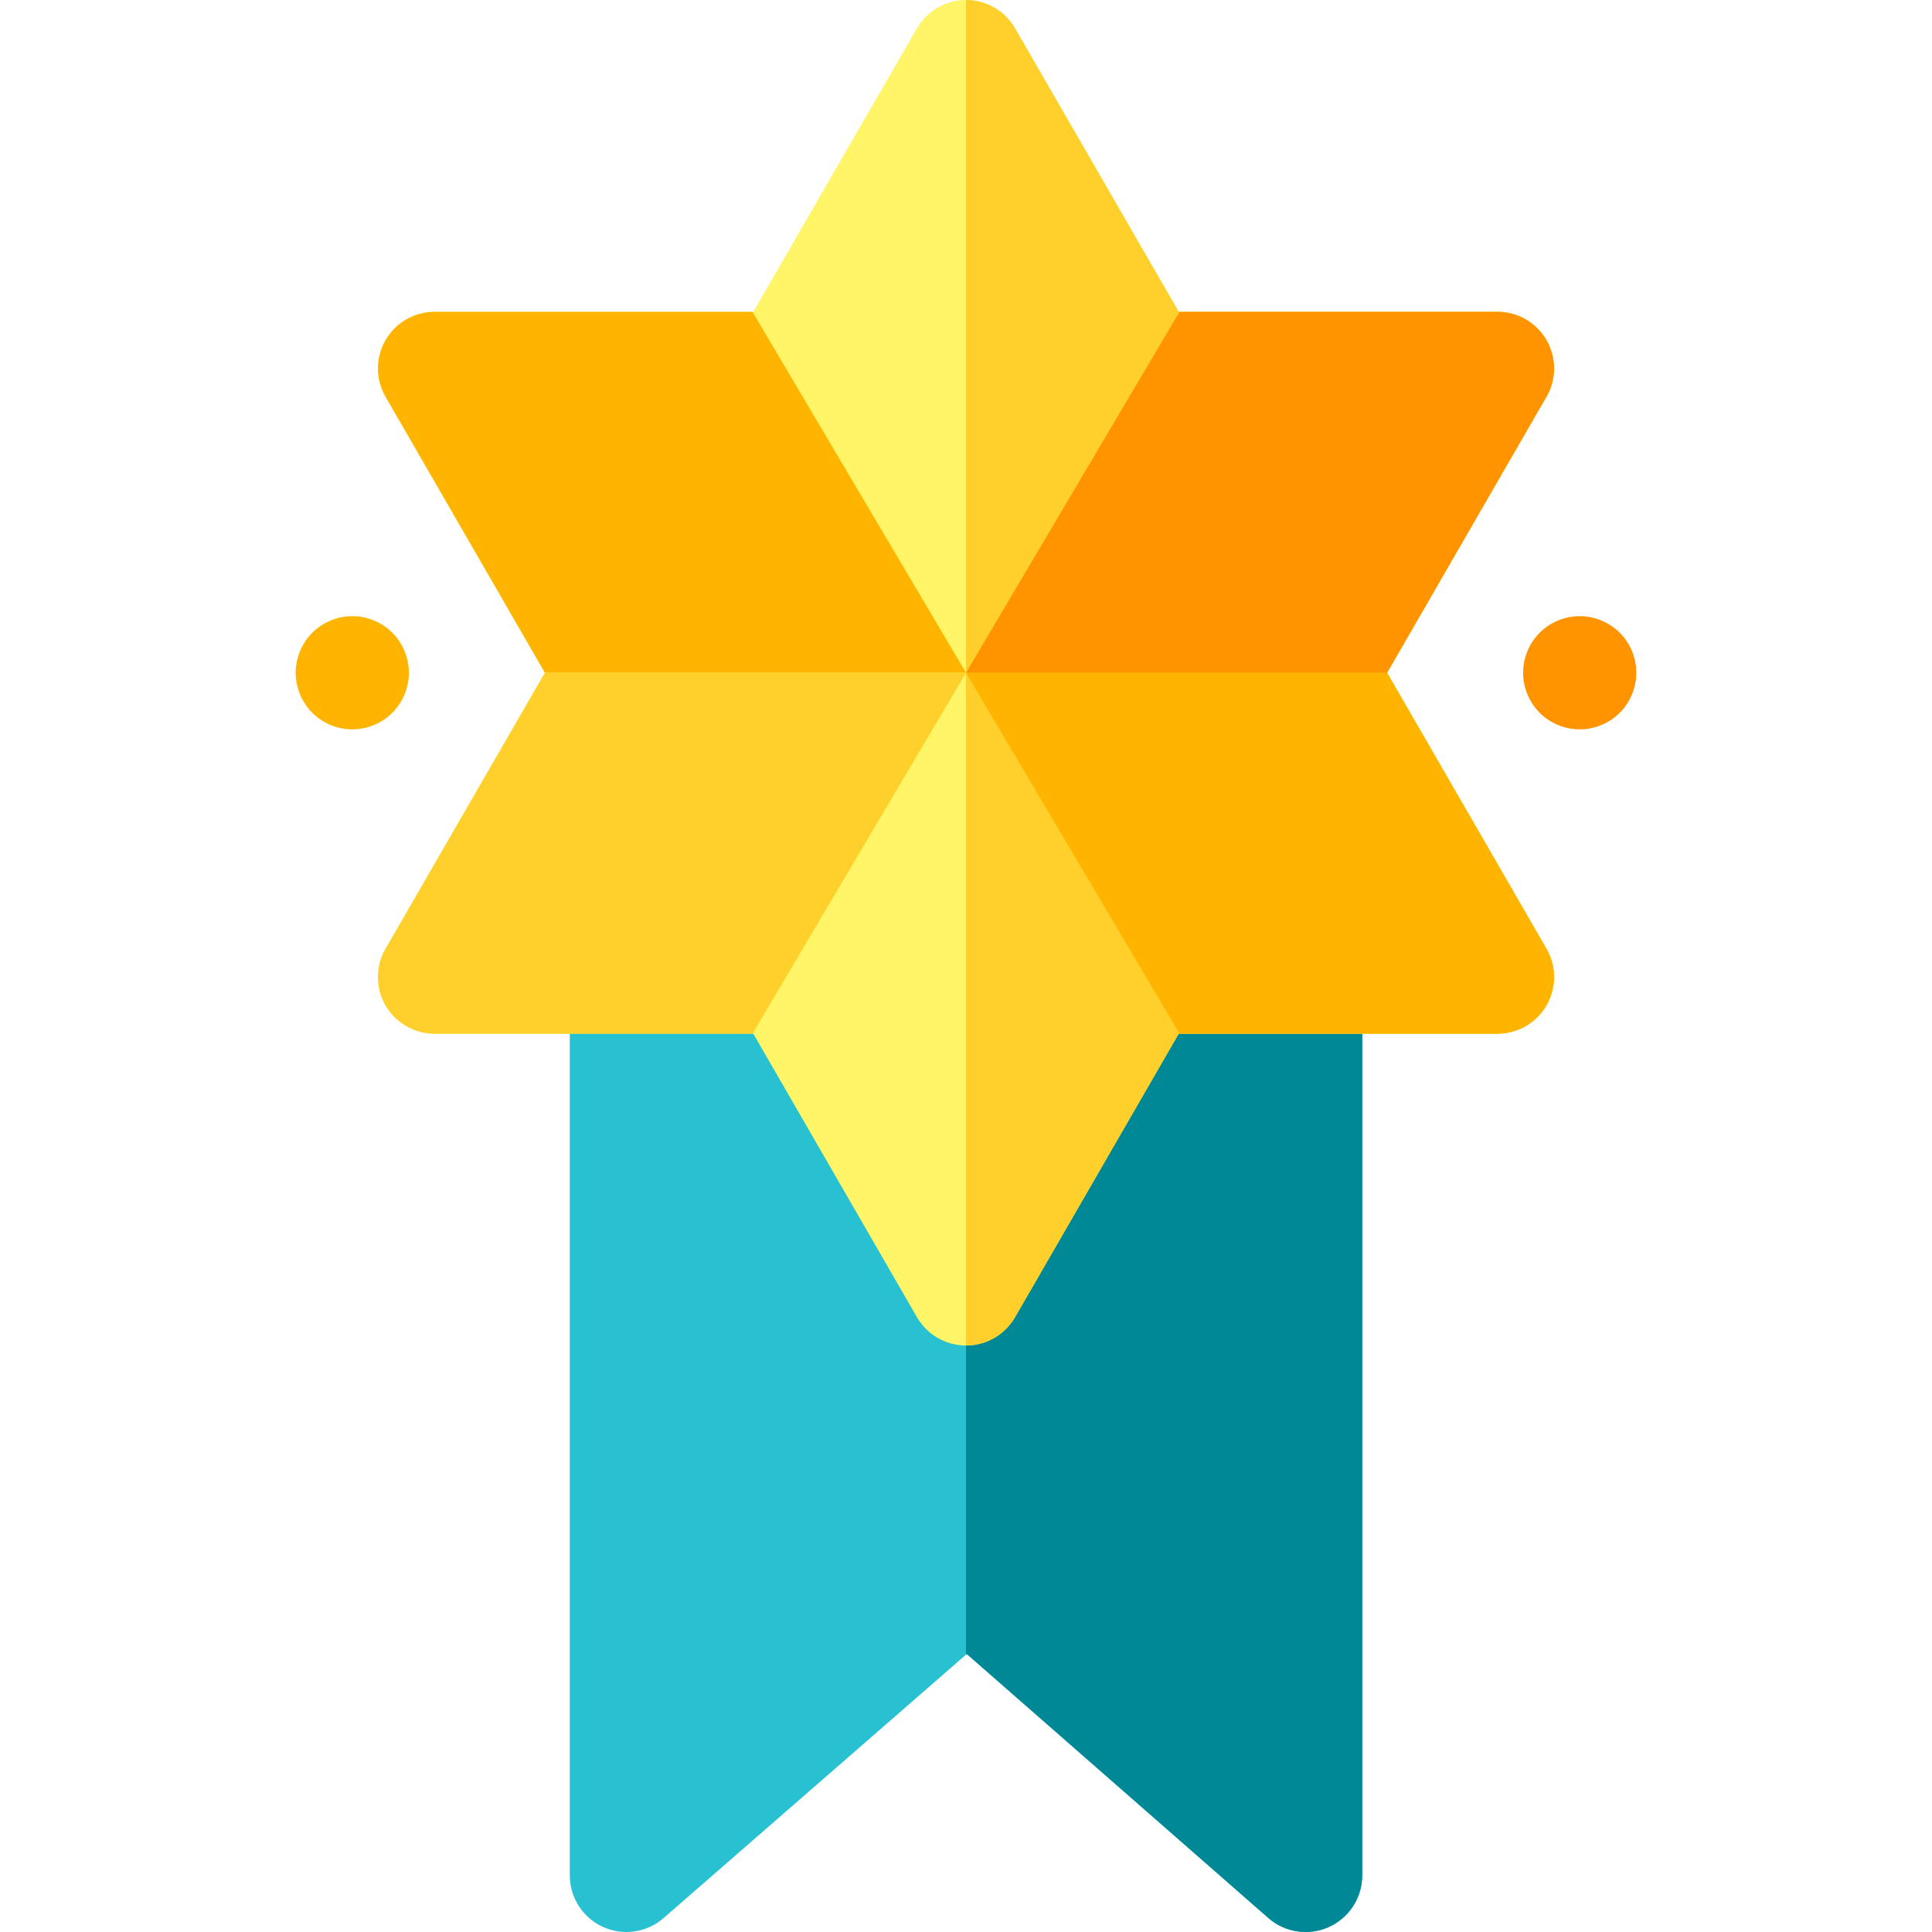
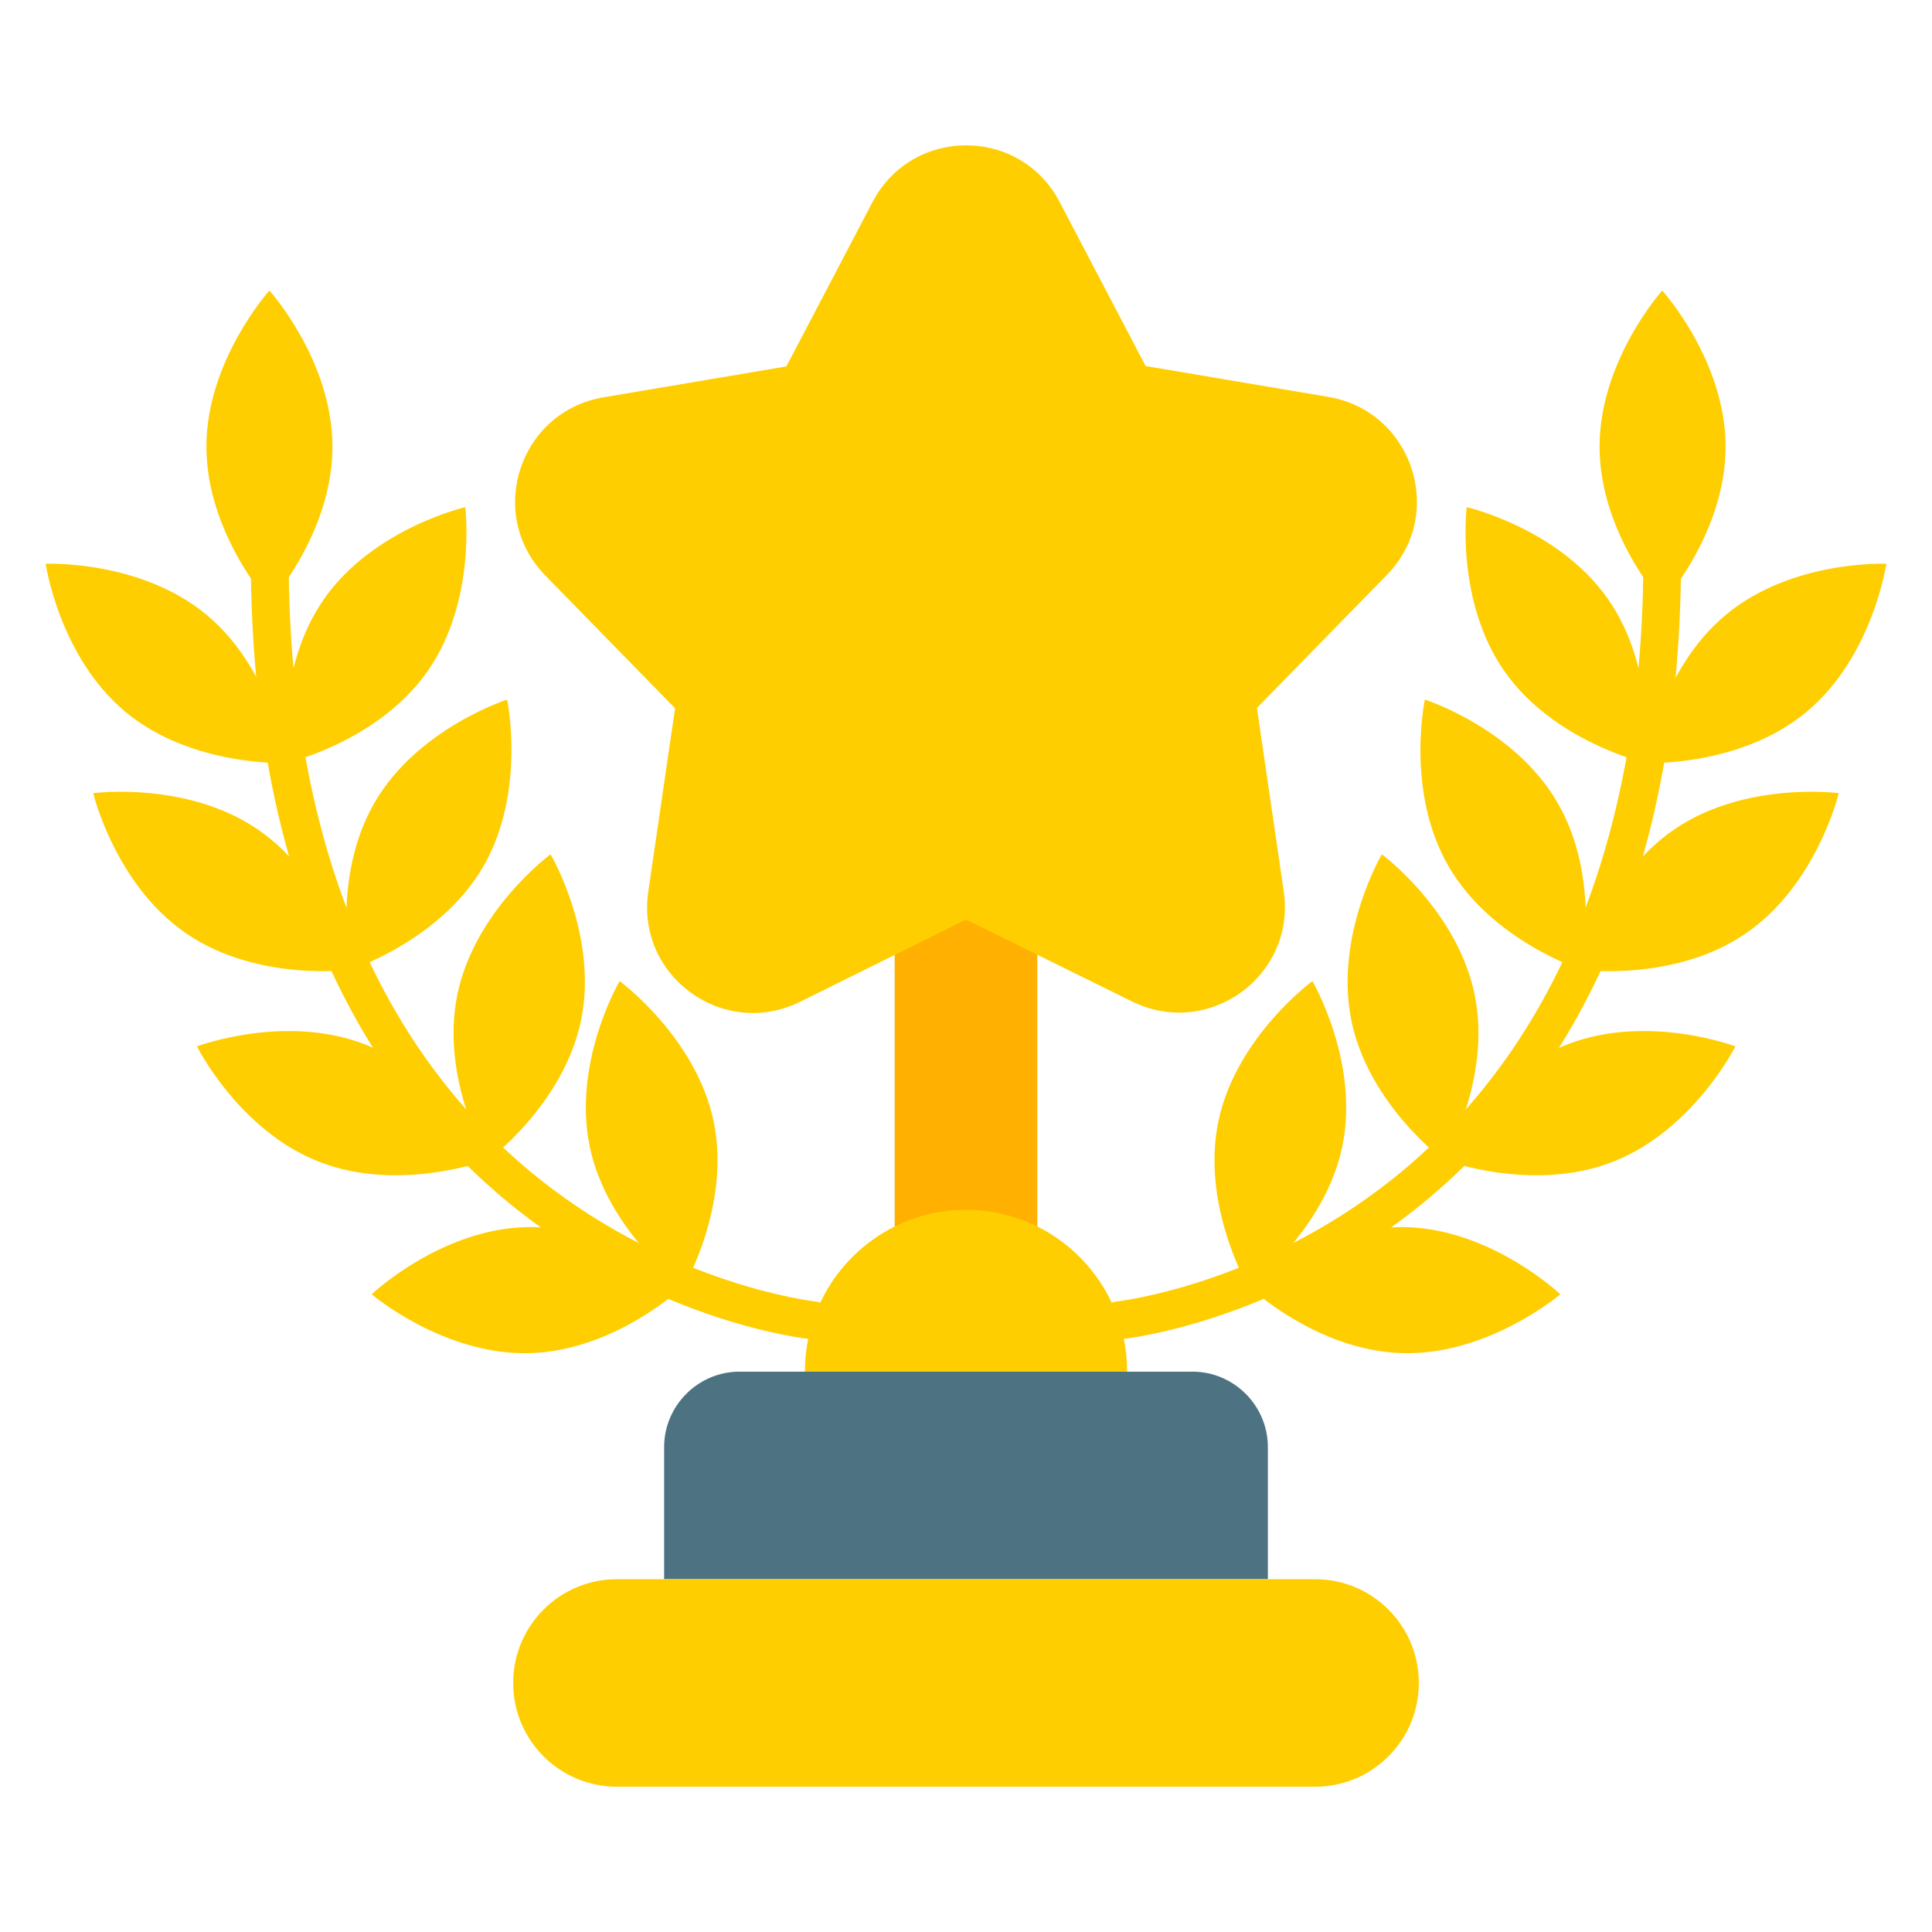
- <svg xmlns="http://www.w3.org/2000/svg" id="Capa_1" enable-background="new 0 0 512 512" height="512" viewBox="0 0 512 512" width="512">
-   <path d="m346.005 512c-3.568 0-7.094-1.272-9.884-3.714l-79.912-69.963-80.359 69.988c-4.433 3.862-10.714 4.775-16.065 2.341-5.351-2.436-8.786-7.772-8.786-13.652v-235.98c0-8.284 6.716-15 15-15h180.003c8.284 0 15 6.716 15 15v235.98c0 5.887-3.443 11.228-8.804 13.66-1.984.9-4.096 1.34-6.193 1.34z" fill="#28c1d1" />
-   <path d="m346.002 246.02h-90.002v192.486l.209-.182 79.912 69.963c2.79 2.441 6.315 3.714 9.884 3.714 2.097 0 4.209-.44 6.193-1.34 5.361-2.432 8.804-7.773 8.804-13.66v-235.981c0-8.285-6.716-15-15-15z" fill="#008896" />
-   <path d="m256 356.574c-5.359 0-10.311-2.859-12.99-7.5l-43.381-75.138h-84.465c-5.359 0-10.311-2.859-12.99-7.5-2.68-4.641-2.68-10.359 0-15l42.233-73.149-42.233-73.149c-2.68-4.641-2.68-10.359 0-15 2.679-4.641 7.631-7.5 12.99-7.5h84.465l43.381-75.138c2.679-4.641 7.631-7.5 12.99-7.5s10.311 2.859 12.99 7.5l43.381 75.138h84.465c5.359 0 10.311 2.859 12.99 7.5 2.68 4.641 2.68 10.359 0 15l-42.233 73.149 42.233 73.149c2.68 4.641 2.68 10.359 0 15-2.679 4.641-7.631 7.5-12.99 7.5h-84.465l-43.381 75.138c-2.679 4.641-7.631 7.5-12.99 7.5z" fill="#fff566" />
-   <path d="m268.99 349.074 43.381-75.138h84.465c5.359 0 10.311-2.859 12.99-7.5 2.68-4.641 2.68-10.359 0-15l-42.233-73.149 42.233-73.149c2.68-4.641 2.68-10.359 0-15-2.679-4.641-7.631-7.5-12.99-7.5h-84.465l-43.381-75.138c-2.679-4.641-7.631-7.5-12.99-7.5v356.574c5.359 0 10.311-2.859 12.99-7.5z" fill="#ffcf2c" />
-   <path d="m312.586 273.936h84.251c5.359 0 10.311-2.859 12.99-7.5 2.68-4.641 2.68-10.359 0-15l-42.233-73.149h-111.594z" fill="#ffb500" />
-   <path d="m115.164 82.638c-5.359 0-10.311 2.859-12.99 7.5-2.68 4.641-2.68 10.359 0 15l42.233 73.149h111.593l-56.585-95.649z" fill="#ffb500" />
-   <path d="m396.837 82.638h-84.251l-56.586 95.649h111.594l42.233-73.149c2.68-4.641 2.68-10.359 0-15-2.679-4.641-7.631-7.5-12.99-7.5z" fill="#ff9300" />
-   <path d="m102.174 251.436c-2.68 4.641-2.68 10.359 0 15 2.679 4.641 7.631 7.5 12.99 7.5h84.251l56.585-95.649h-111.594z" fill="#ffcf2c" />
-   <path d="m93.36 193.29c-3.95 0-7.81-1.6-10.61-4.391-2.79-2.8-4.39-6.67-4.39-10.609 0-3.95 1.6-7.82 4.39-10.61 2.8-2.79 6.66-4.39 10.61-4.39s7.82 1.6 10.61 4.39 4.39 6.66 4.39 10.61-1.6 7.81-4.39 10.609c-2.79 2.79-6.66 4.391-10.61 4.391z" fill="#ffb500" />
-   <path d="m418.64 193.29c-3.95 0-7.81-1.6-10.61-4.391-2.79-2.8-4.39-6.67-4.39-10.609 0-3.95 1.6-7.82 4.39-10.61s6.66-4.39 10.61-4.39 7.81 1.6 10.61 4.39c2.79 2.79 4.39 6.66 4.39 10.61 0 3.94-1.6 7.81-4.39 10.609-2.8 2.79-6.66 4.391-10.61 4.391z" fill="#ff9300" />
+ <svg xmlns="http://www.w3.org/2000/svg" id="Layer_2_00000154420036756167635810000014143563354178875776_" enable-background="new 0 0 512 512" viewBox="0 0 512 512">
+   <g id="Icon">
+     <g id="_51">
+       <g>
+         <path d="m237.1 240.7h37.8v86h-37.8z" fill="#ffb000" />
+         <path d="m213.3 363.5c0-23.6 19.1-42.9 42.7-42.9 23.6 0 42.7 19.3 42.7 42.9z" fill="#ffce00" />
+         <path d="m196 363.5h120c11 0 20 9 20 20v35h-160v-35c0-11 9-20 20-20z" fill="#4d7382" />
+         <path d="m163.5 418.5h185c15.2 0 27.5 12.3 27.5 27.5 0 15.2-12.3 27.5-27.5 27.5h-185c-15.2 0-27.5-12.3-27.5-27.5 0-15.2 12.3-27.5 27.5-27.5z" fill="#ffce00" />
+       </g>
+       <g fill="#ffce00">
+         <g>
+           <g>
+             <path d="m296.5 354.9c-2.5 0-4.7-1.9-5-4.5-.3-2.8 1.7-5.2 4.5-5.5.6-.1 37.7-4.3 73.1-32.5 46.9-37.4 69.8-100.3 66-181.7-.1-2.8 2-5.1 4.8-5.2 2.7-.2 5.1 2 5.2 4.8 2.1 47.3-4.2 88.5-18.9 122.5-11.9 27.4-29.1 50.2-51.3 67.8-37.8 29.9-76.3 34.2-77.9 34.3-.1 0-.3 0-.5 0z" />
+             <path d="m478.7 188.7c-17.6 14.6-42.5 13.5-42.5 13.5s3.6-24.7 21.2-39.3 42.5-13.5 42.5-13.5-3.6 24.7-21.2 39.3z" />
+             <path d="m426.1 158.7c13.1 18.7 10 43.5 10 43.5s-24.3-5.6-37.4-24.3-10-43.5-10-43.5 24.3 5.6 37.4 24.3z" />
+             <path d="m412.8 212.8c11.5 19.8 6.3 44.2 6.3 44.2s-23.8-7.7-35.2-27.4c-11.5-19.8-6.3-44.2-6.3-44.2s23.8 7.6 35.2 27.4z" />
+             <path d="m390.8 263.6c4.6 22.4-8.1 43.9-8.1 43.9s-20.1-14.8-24.6-37.2 8.1-43.9 8.1-43.9 20 14.8 24.6 37.2z" />
+             <path d="m355.7 303.9c-4.7 22.4-24.9 37.1-24.9 37.1s-12.6-21.6-7.9-43.9 24.9-37.1 24.9-37.1 12.6 21.5 7.9 43.9z" />
+             <path d="m462.6 247.4c-18.8 12.9-43.6 9.6-43.6 9.6s5.8-24.3 24.7-37.2 43.6-9.6 43.6-9.6-5.8 24.3-24.7 37.2z" />
+             <path d="m427.4 307.9c-21.3 8.3-44.6-.5-44.6-.5s11.2-22.3 32.5-30.6 44.6.5 44.6.5-11.2 22.3-32.5 30.6z" />
+             <path d="m371.7 358.6c-22.9-.6-40.9-17.8-40.9-17.8s19-16.2 41.8-15.6 40.9 17.8 40.9 17.8-19 16.2-41.8 15.6z" />
+             <path d="m457.3 118.4c0 22.9-16.7 41.4-16.7 41.4s-16.7-18.5-16.7-41.4 16.6-41.4 16.6-41.4 16.8 18.5 16.8 41.4z" />
+           </g>
+           <g>
+             <path d="m215.5 354.9c2.5 0 4.7-1.9 5-4.5.3-2.8-1.7-5.2-4.5-5.5-.6-.1-37.7-4.3-73.1-32.5-46.9-37.4-69.8-100.3-66-181.7.1-2.8-2-5.1-4.8-5.2-2.7-.2-5.1 2-5.2 4.8-2.2 47.3 4.2 88.5 18.9 122.5 11.9 27.4 29.1 50.2 51.3 67.8 37.8 29.9 76.3 34.2 77.9 34.3z" />
+             <path d="m33.3 188.7c17.6 14.6 42.6 13.5 42.6 13.5s-3.6-24.7-21.2-39.3-42.6-13.5-42.6-13.5 3.6 24.7 21.2 39.3z" />
+             <path d="m85.9 158.7c-13.1 18.7-10 43.5-10 43.5s24.3-5.6 37.4-24.3 10-43.5 10-43.5-24.3 5.6-37.4 24.3z" />
+             <path d="m99.2 212.8c-11.4 19.8-6.3 44.2-6.3 44.2s23.8-7.7 35.2-27.4 6.3-44.2 6.3-44.2-23.8 7.6-35.2 27.4z" />
+             <path d="m121.2 263.6c-4.6 22.4 8.1 43.9 8.1 43.9s20.1-14.8 24.7-37.2-8.1-43.9-8.1-43.9-20.1 14.8-24.7 37.2z" />
+             <path d="m156.3 303.9c4.7 22.4 24.9 37.1 24.9 37.1s12.6-21.6 7.9-43.9-24.9-37.1-24.9-37.1-12.6 21.5-7.9 43.9z" />
+             <path d="m49.4 247.4c18.8 12.9 43.6 9.6 43.6 9.6s-5.8-24.3-24.7-37.2-43.6-9.6-43.6-9.6 5.8 24.3 24.7 37.2z" />
+             <path d="m84.6 307.9c21.3 8.3 44.6-.5 44.6-.5s-11.2-22.3-32.4-30.6c-21.3-8.3-44.6.5-44.6.5s11.1 22.3 32.4 30.6z" />
+             <path d="m140.3 358.6c22.9-.6 40.9-17.8 40.9-17.8s-19-16.2-41.8-15.6-40.9 17.8-40.9 17.8 19 16.2 41.8 15.6z" />
+             <path d="m54.7 118.4c0 22.9 16.7 41.4 16.7 41.4s16.7-18.5 16.7-41.4-16.7-41.4-16.7-41.4-16.7 18.5-16.7 41.4z" />
+           </g>
+         </g>
+         <path d="m280.8 53.5 22.8 43.5 48.5 8.2c22.3 3.8 31.2 31.1 15.4 47.2l-34.4 35.2 7.1 48.6c3.3 22.4-19.9 39.2-40.2 29.2l-44-21.7-44 21.8c-20.3 10-43.5-6.8-40.2-29.2l7.1-48.6-34.4-35.2c-15.8-16.2-6.9-43.4 15.4-47.2l48.5-8.2 22.8-43.5c10.5-20.1 39.1-20.1 49.6-.1z" />
+       </g>
+     </g>
+   </g>
</svg>
